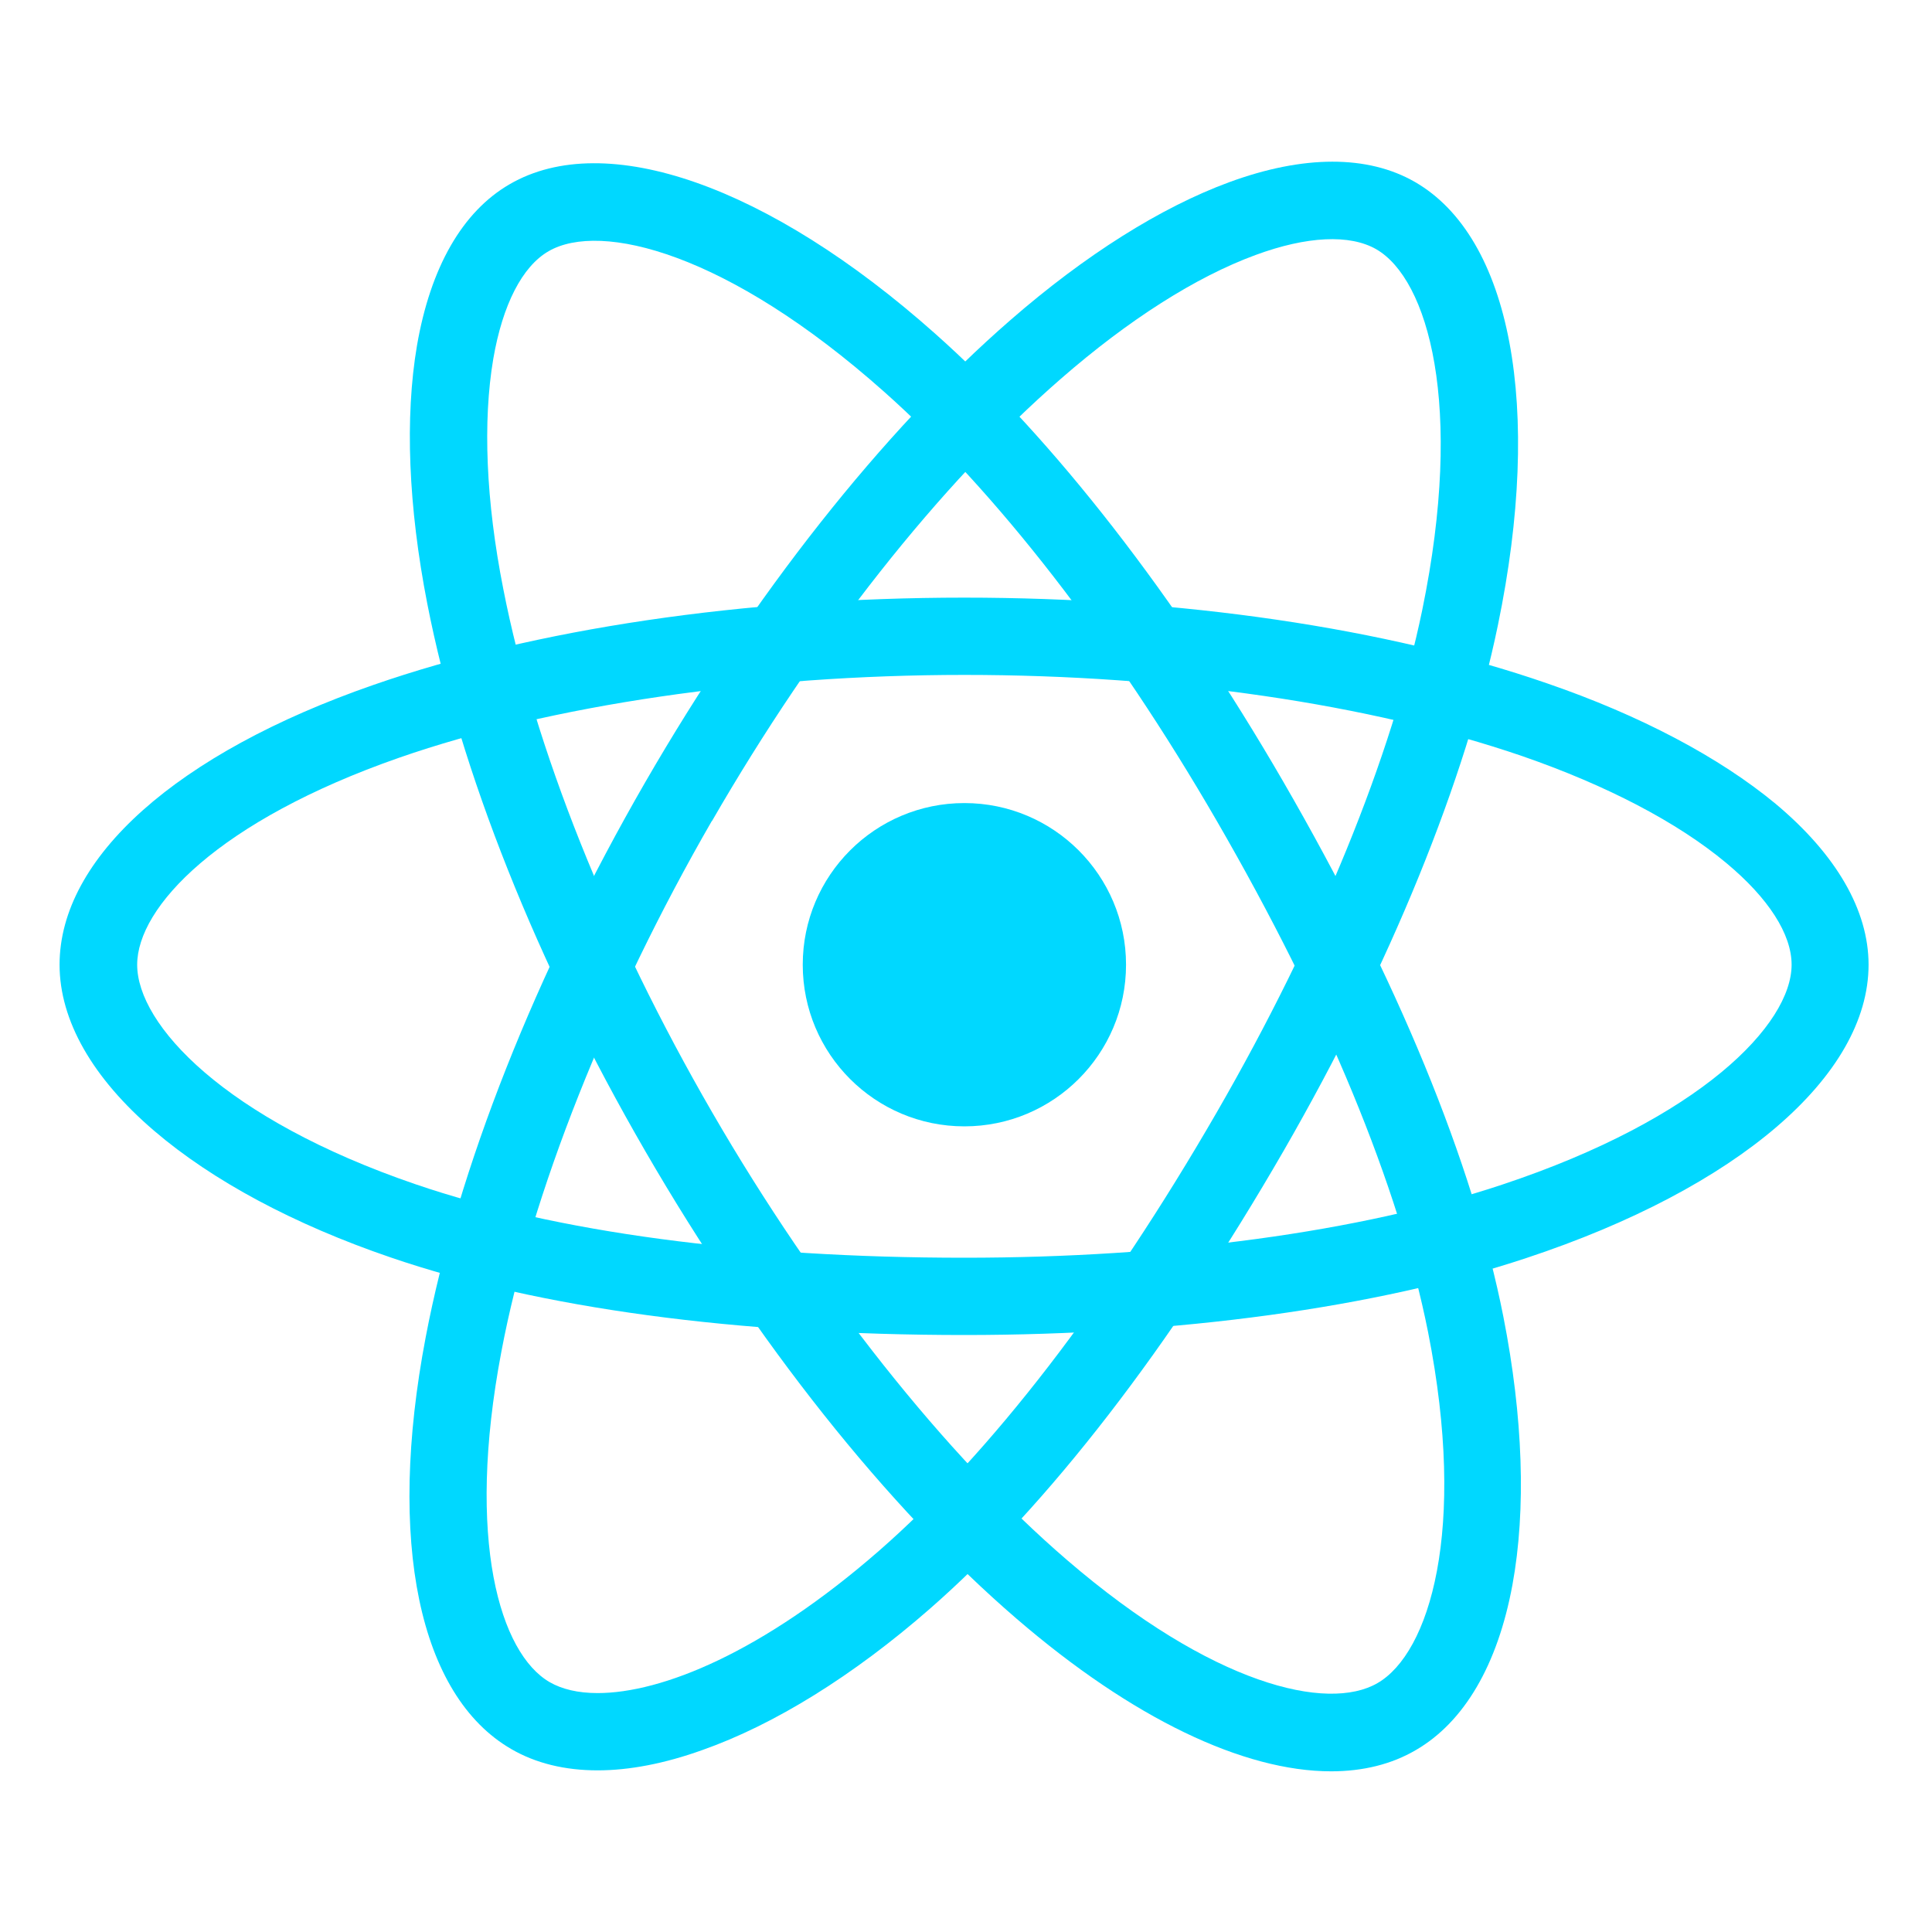
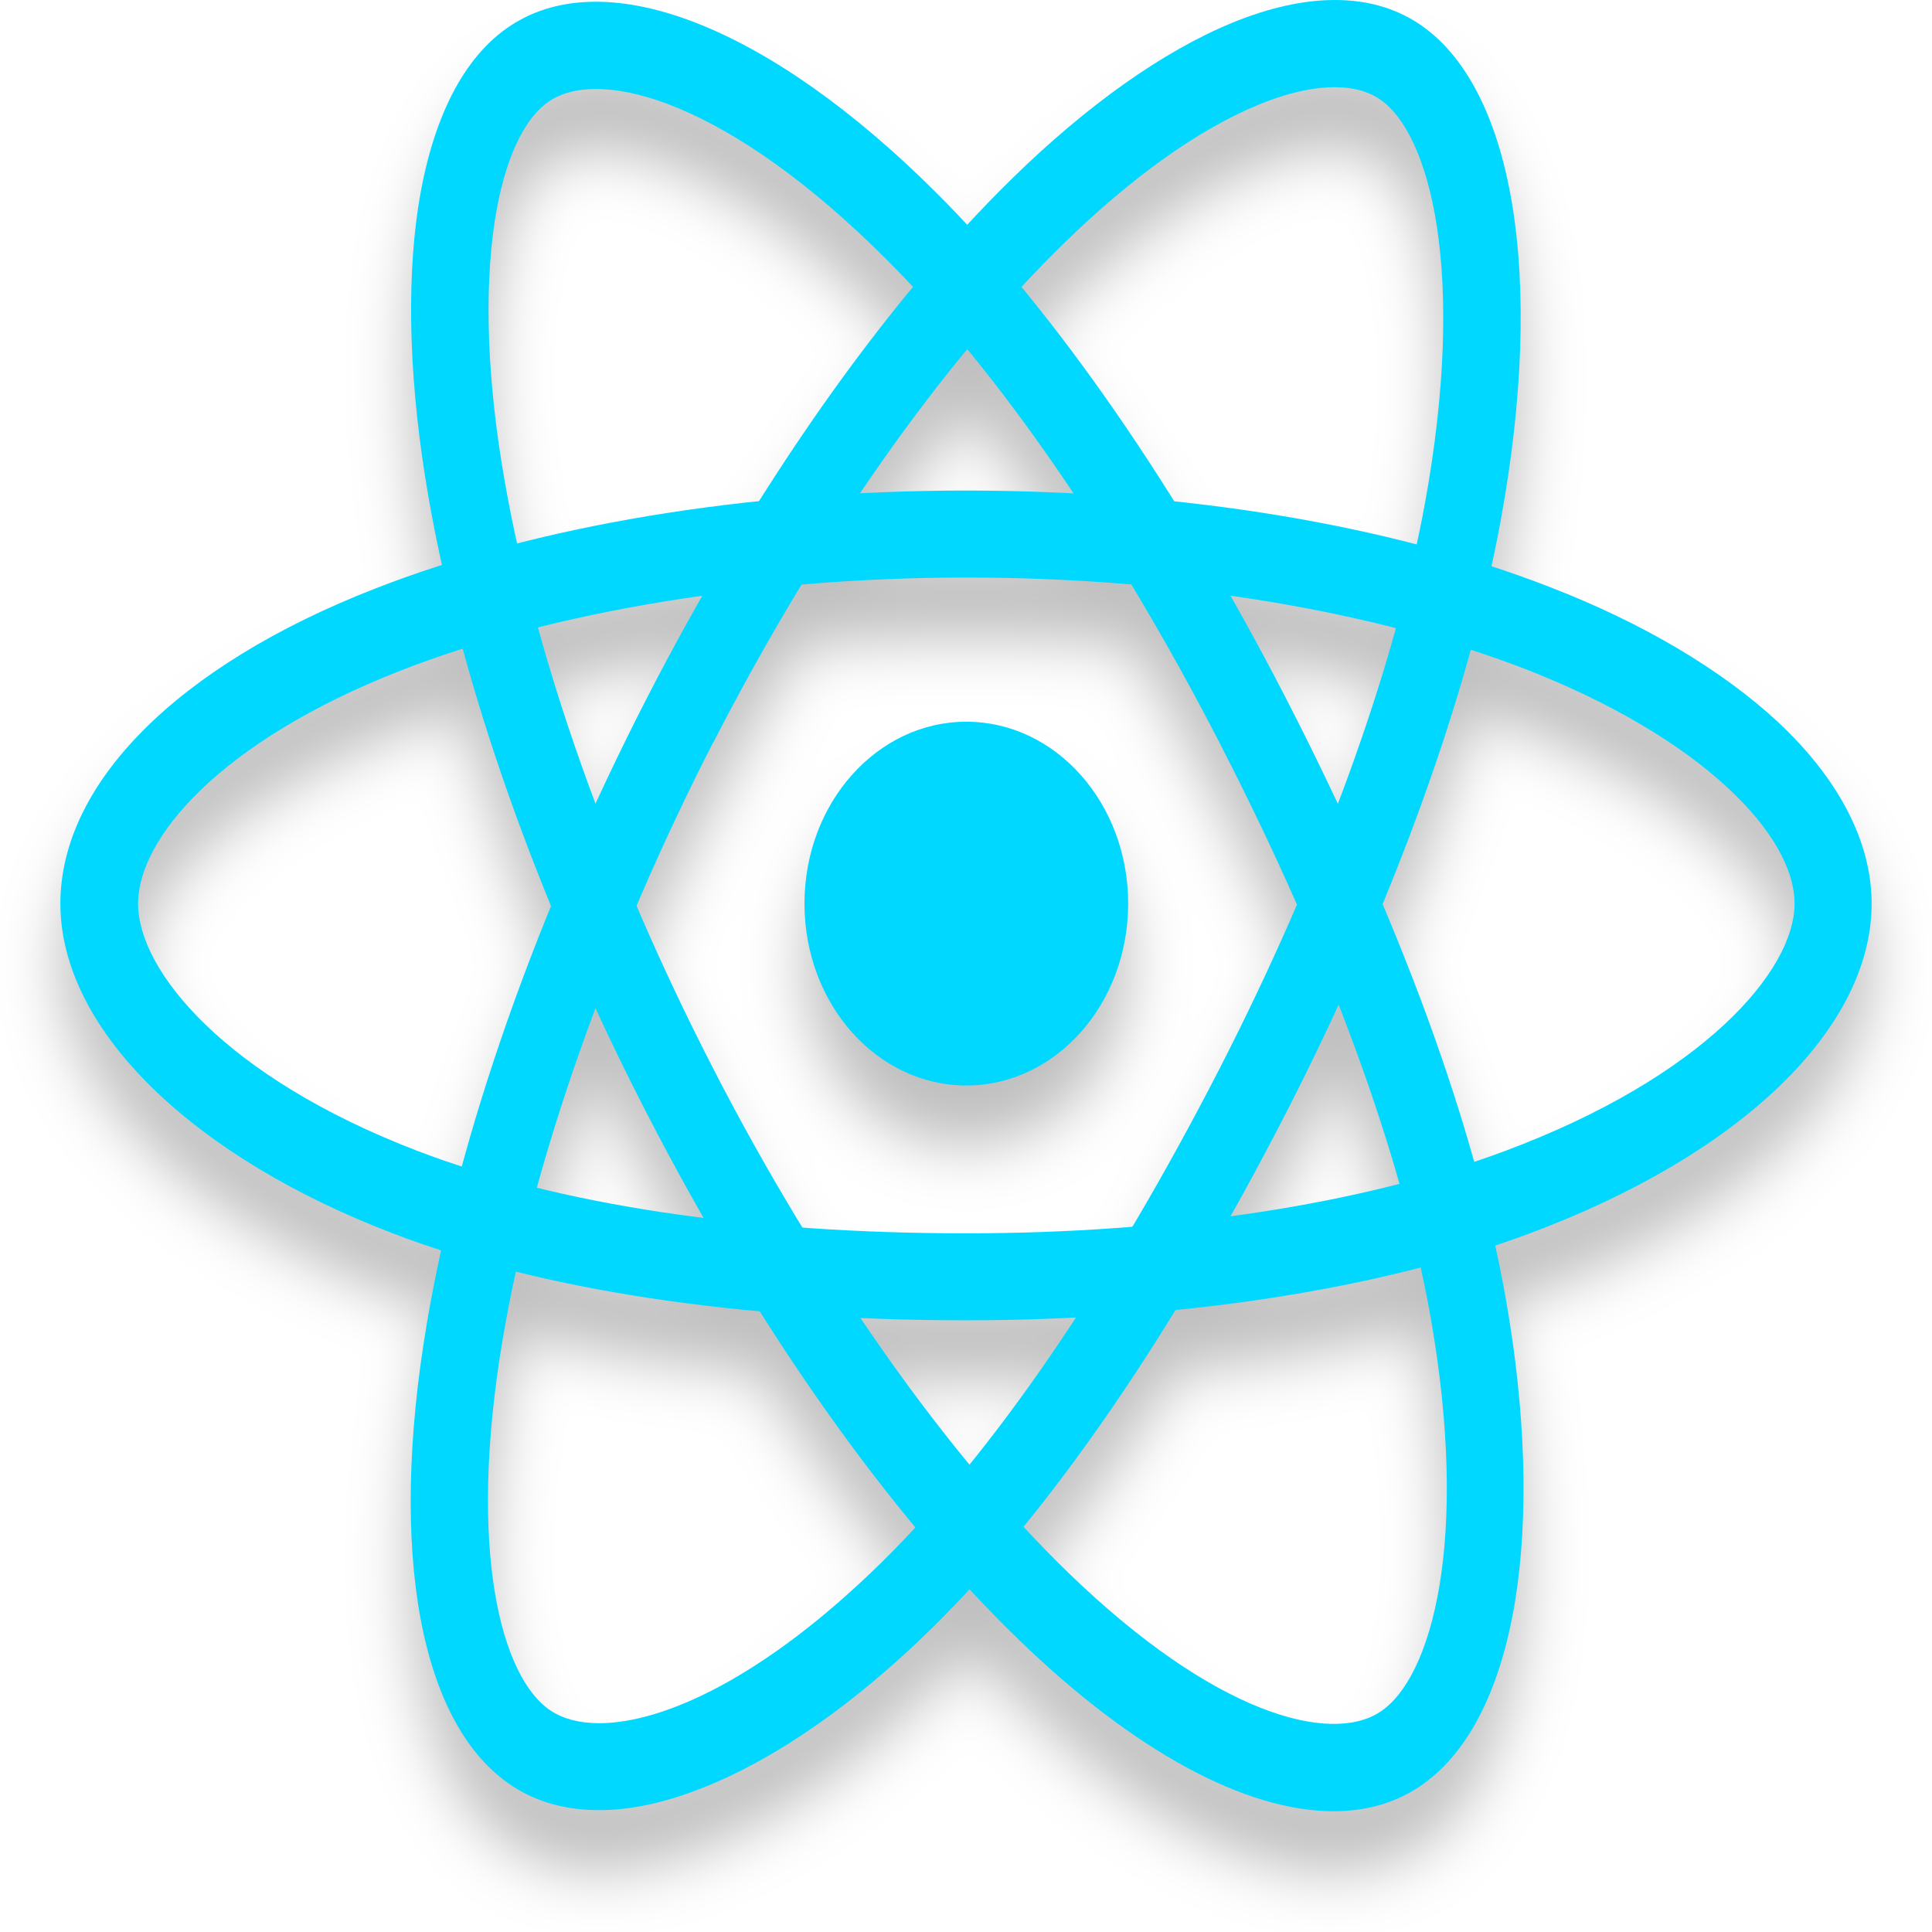
- <svg xmlns="http://www.w3.org/2000/svg" width="90" height="90" id="Layer_2" style="enable-background:new 0 0 600 600;" version="1.1" viewBox="0 0 600 600" xml:space="preserve">
-   <style type="text/css">
- 	.st0-r{fill:#00D8FF;}
- </style>
-   <circle class="st0-r" cx="299.5" cy="299.6" r="50.2" />
-   <g>
-     <path class="st0-r" d="M299.5,414.6c-70.5,0-132.1-8.3-178.2-24.1c-29.9-10.2-55.3-23.8-73.4-39.3c-19.2-16.4-29.4-34.3-29.4-51.6   c0-33.2,36.4-65.7,97.5-86.9c50-17.4,115.2-27.1,183.4-27.1c67,0,131.3,9.4,181,26.6c29.1,10,53.6,23,71,37.4   c18.9,15.8,28.9,33.1,28.9,50c0,34.5-40.7,69.4-106.3,91.1C427.6,406.1,365.6,414.6,299.5,414.6z M299.5,209.6   c-64.7,0-128.7,9.4-175.5,25.7c-56.2,19.6-81.4,46.4-81.4,64.3c0,18.6,27.1,47.9,86.5,68.2c43.6,14.9,102.6,22.8,170.4,22.8   c63.6,0,122.9-8,167-22.7c61.7-20.5,89.9-49.8,89.9-68.3c0-9.5-7.2-20.7-20.3-31.6c-15.1-12.6-37.1-24.1-63.4-33.2   C425.4,218.6,363.9,209.6,299.5,209.6z" />
+ <svg xmlns="http://www.w3.org/2000/svg" class="react-svg" width="120" height="120" viewBox="0 0 128 128" fill="none">
+   <g filter="url(#filter0_d)">
+     <path d="M64.021 71.917C69.943 71.917 74.744 66.522 74.744 59.866C74.744 53.211 69.943 47.816 64.021 47.816C58.099 47.816 53.299 53.211 53.299 59.866C53.299 66.522 58.099 71.917 64.021 71.917Z" fill="#00D8FF" />
+     <path d="M64.021 87.473C48.963 87.473 35.805 85.48 25.958 81.687C19.571 79.239 14.146 75.974 10.28 72.253C6.179 68.316 4 64.019 4 59.867C4 51.897 11.775 44.095 24.826 39.006C35.506 34.829 49.432 32.5 64 32.5C78.311 32.5 92.046 34.757 102.661 38.886C108.877 41.286 114.11 44.407 117.827 47.864C121.864 51.657 124 55.81 124 59.867C124 68.148 115.307 76.526 101.294 81.735C91.383 85.432 78.14 87.473 64.021 87.473ZM64.021 38.262C50.202 38.262 36.531 40.518 26.535 44.431C14.53 49.136 9.148 55.569 9.148 59.867C9.148 64.332 14.936 71.365 27.624 76.238C36.937 79.815 49.539 81.711 64.021 81.711C77.606 81.711 90.273 79.791 99.692 76.262C112.871 71.341 118.895 64.308 118.895 59.867C118.895 57.586 117.357 54.897 114.559 52.281C111.334 49.256 106.634 46.495 101.017 44.311C90.913 40.422 77.777 38.262 64.021 38.262Z" fill="#00D8FF" />
+     <path d="M39.692 119.928C37.514 119.928 35.591 119.4 33.968 118.344C27.838 114.359 25.702 102.884 28.286 87.641C30.401 75.134 35.57 60.443 42.854 46.255C50.009 32.332 58.596 20.09 67.076 11.808C72.031 6.959 77.051 3.406 81.579 1.533C86.513 -0.507 90.785 -0.507 93.904 1.509C100.291 5.638 102.405 18.313 99.415 34.541C97.3 46.063 92.259 59.962 85.21 73.718C77.692 88.361 69.575 100.172 61.736 107.877C56.652 112.87 51.419 116.519 46.634 118.416C44.135 119.424 41.786 119.928 39.692 119.928ZM45.054 47.696L47.275 49.136C40.376 62.579 35.271 77.006 33.306 88.721C30.935 102.764 33.22 111.214 36.51 113.351C37.322 113.879 38.389 114.167 39.692 114.167C43.943 114.167 50.629 111.142 58.361 103.556C65.773 96.283 73.526 84.952 80.767 70.861C87.56 57.634 92.387 44.335 94.395 33.413C97.193 18.121 94.78 8.759 91.341 6.526C89.589 5.398 86.748 5.542 83.331 6.959C79.379 8.591 74.915 11.784 70.429 16.177C62.377 24.05 54.153 35.765 47.275 49.16L45.054 47.696Z" fill="#00D8FF" />
+     <path d="M88.35 120C82.54 120 75.171 116.063 67.482 108.621C58.895 100.316 50.159 87.953 42.854 73.766C35.677 59.843 30.55 45.367 28.393 32.956C27.133 25.707 26.898 19.057 27.709 13.704C28.607 7.871 30.721 3.718 33.861 1.677C40.226 -2.476 51.056 1.797 62.078 12.816C69.895 20.618 78.098 32.476 85.168 46.207C92.708 60.851 97.77 74.654 99.778 86.128C101.081 93.57 101.294 100.484 100.376 106.101C99.393 112.078 97.172 116.327 93.968 118.416C92.366 119.472 90.465 120 88.35 120ZM47.297 70.885C54.217 84.328 62.804 96.499 70.835 104.252C80.469 113.567 88.115 115.583 91.426 113.423C94.865 111.19 97.386 102.044 94.78 87.257C92.857 76.406 88.008 63.203 80.746 49.112C73.932 35.885 66.093 24.53 58.681 17.137C48.3 6.767 39.885 4.438 36.446 6.67C34.694 7.799 33.391 10.655 32.772 14.688C32.067 19.345 32.281 25.299 33.434 31.852C35.484 43.639 40.397 57.49 47.297 70.885Z" fill="#00D8FF" />
  </g>
-   <g>
-     <path class="st0-r" d="M185.6,549.8c-10.2,0-19.2-2.2-26.8-6.6c-28.7-16.6-38.7-64.4-26.6-127.9c9.9-52.1,34.1-113.3,68.2-172.4   c33.5-58,73.7-109,113.4-143.5c23.2-20.2,46.7-35,67.9-42.8c23.1-8.5,43.1-8.5,57.7-0.1c29.9,17.2,39.8,70,25.8,137.6   c-9.9,48-33.5,105.9-66.5,163.2c-35.2,61-73.2,110.2-109.9,142.3c-23.8,20.8-48.3,36-70.7,43.9   C206.4,547.7,195.4,549.8,185.6,549.8z M210.7,248.9l10.4,6c-32.3,56-56.2,116.1-65.4,164.9c-11.1,58.5-0.4,93.7,15,102.6   c3.8,2.2,8.8,3.4,14.9,3.4c19.9,0,51.2-12.6,87.4-44.2c34.7-30.3,71-77.5,104.9-136.2c31.8-55.1,54.4-110.5,63.8-156   c13.1-63.7,1.8-102.7-14.3-112c-8.2-4.7-21.5-4.1-37.5,1.8c-18.5,6.8-39.4,20.1-60.4,38.4c-37.7,32.8-76.2,81.6-108.4,137.4   L210.7,248.9z" />
-   </g>
-   <g>
-     <path class="st0-r" d="M413.4,550.1c-27.2,0-61.7-16.4-97.7-47.4c-40.2-34.6-81.1-86.1-115.3-145.2v0c-33.6-58-57.6-118.3-67.7-170   c-5.9-30.2-7-57.9-3.2-80.2c4.2-24.3,14.1-41.6,28.8-50.1c29.8-17.3,80.5,0.5,132.1,46.4c36.6,32.5,75,81.9,108.1,139.1   c35.3,61,59,118.5,68.4,166.3c6.1,31,7.1,59.8,2.8,83.2c-4.6,24.9-15,42.6-30,51.3C432.2,547.9,423.3,550.1,413.4,550.1z    M221.2,345.5c32.4,56,72.6,106.7,110.2,139c45.1,38.8,80.9,47.2,96.4,38.2c16.1-9.3,27.9-47.4,15.7-109   c-9-45.2-31.7-100.2-65.7-158.9c-31.9-55.1-68.6-102.4-103.3-133.2C225.9,78.4,186.5,68.7,170.4,78c-8.2,4.7-14.3,16.6-17.2,33.4   c-3.3,19.4-2.3,44.2,3.1,71.5C165.9,232,188.9,289.7,221.2,345.5L221.2,345.5z" />
-   </g>
+   <defs>
+     <filter id="filter0_d" x="0" y="0" width="128" height="128" filterUnits="userSpaceOnUse" color-interpolation-filters="sRGB">
+       <feFlood flood-opacity="0" result="BackgroundImageFix" />
+       <feColorMatrix in="SourceAlpha" type="matrix" values="0 0 0 0 0 0 0 0 0 0 0 0 0 0 0 0 0 0 127 0" />
+       <feOffset dy="4" />
+       <feGaussianBlur stdDeviation="2" />
+       <feColorMatrix type="matrix" values="0 0 0 0 0 0 0 0 0 0 0 0 0 0 0 0 0 0 0.25 0" />
+       <feBlend mode="normal" in2="BackgroundImageFix" result="effect1_dropShadow" />
+       <feBlend mode="normal" in="SourceGraphic" in2="effect1_dropShadow" result="shape" />
+     </filter>
+   </defs>
</svg>
